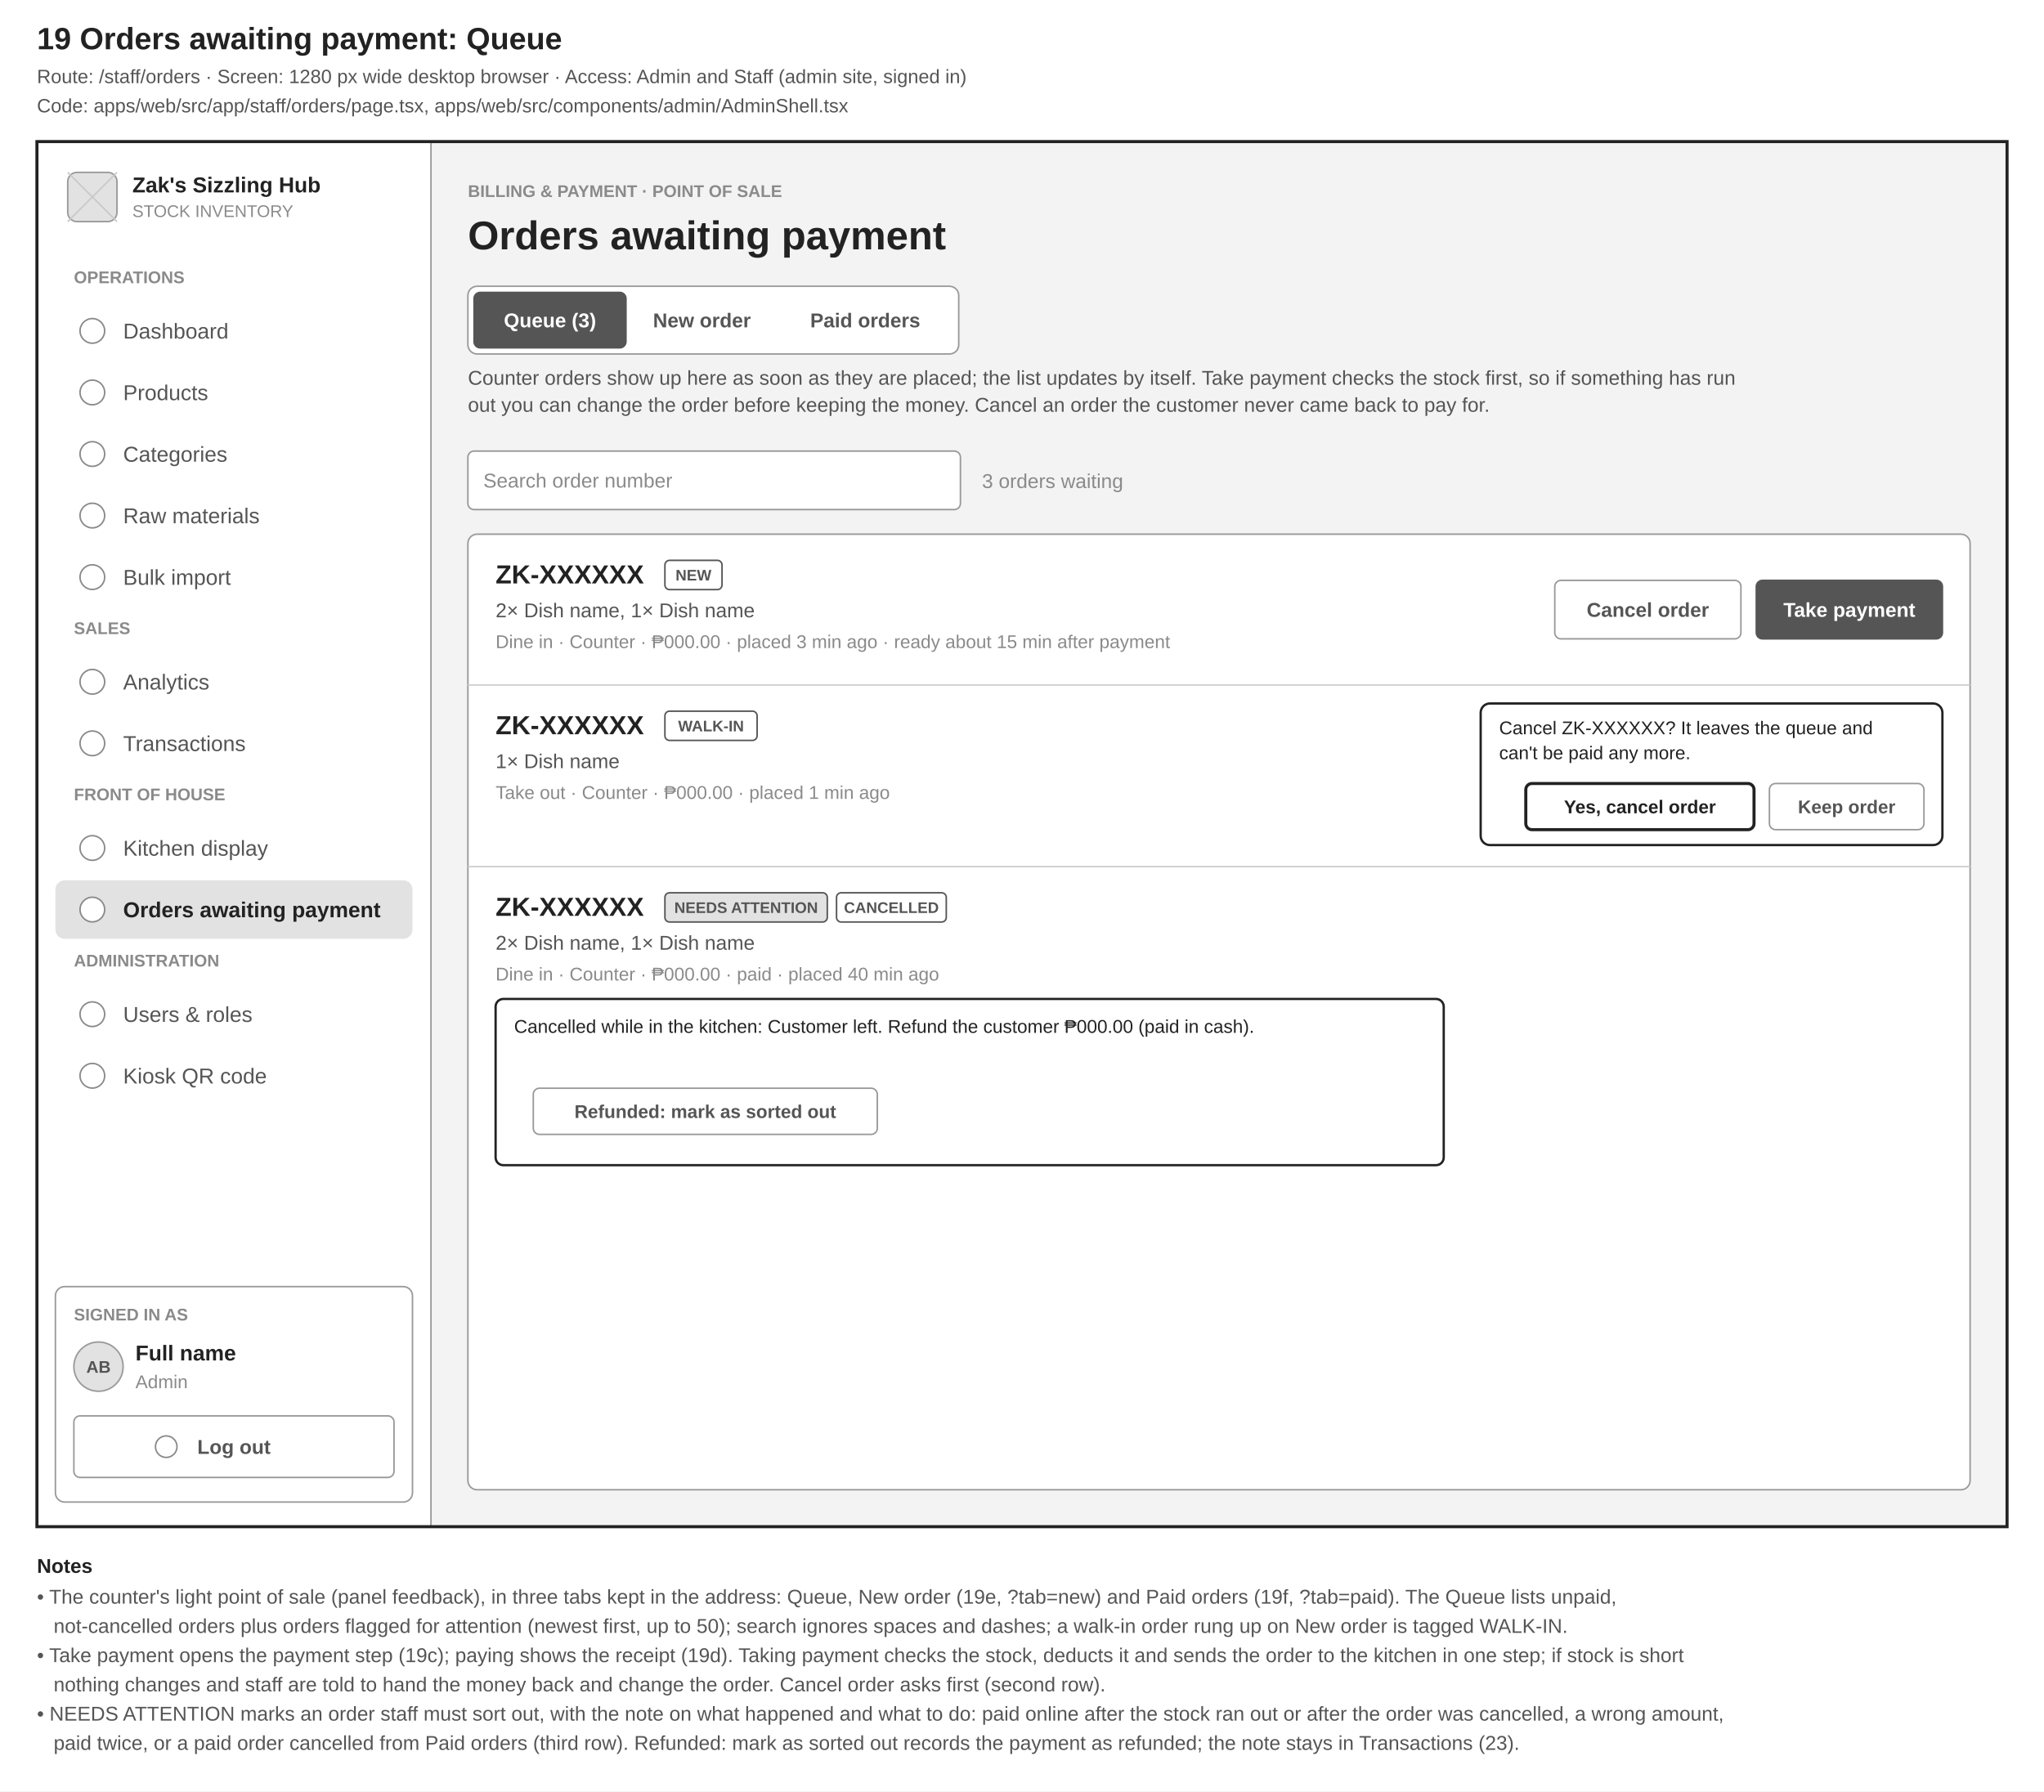
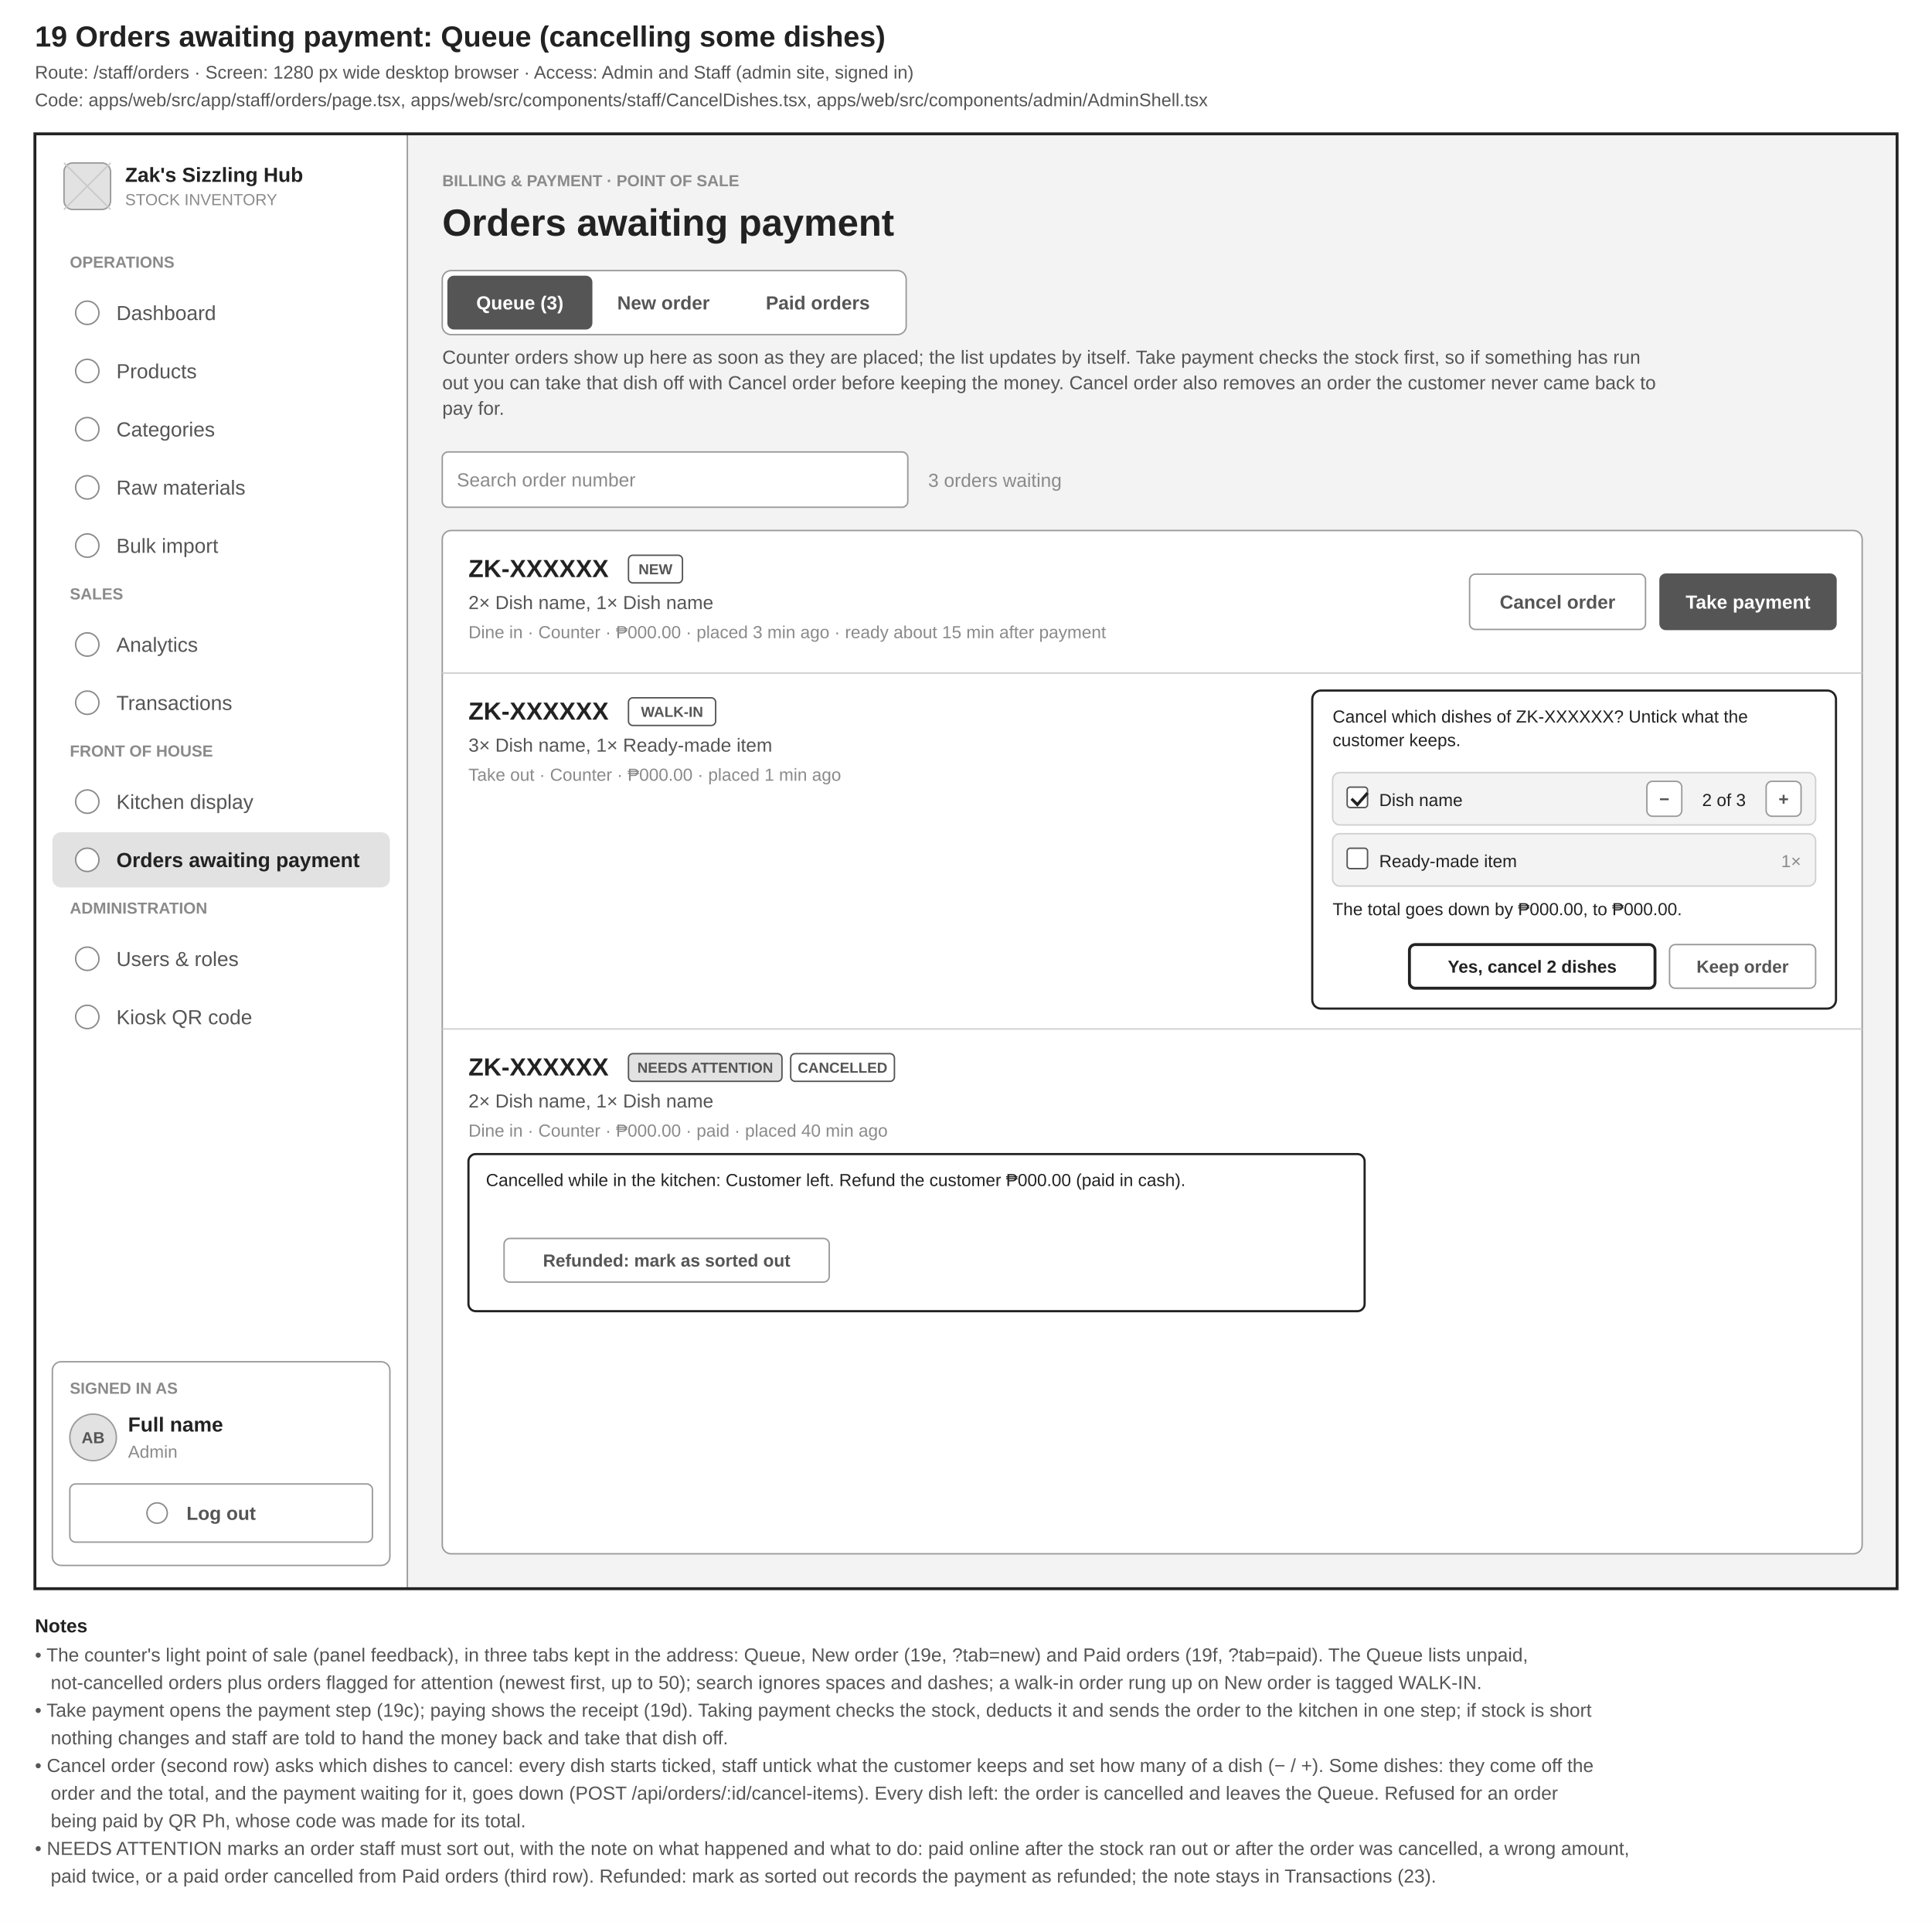
- <svg xmlns="http://www.w3.org/2000/svg" width="1328" height="1164" viewBox="0 0 1328 1164">
-   <rect x="0" y="0" width="1328" height="1164" fill="#ffffff" />
-   <text x="24" y="32" font-family="Arial, Helvetica, sans-serif" font-size="20" font-weight="700" fill="#222222">19  Orders awaiting payment: Queue</text>
+ <svg xmlns="http://www.w3.org/2000/svg" width="1328" height="1321" viewBox="0 0 1328 1321">
+   <rect x="0" y="0" width="1328" height="1321" fill="#ffffff" />
+   <text x="24" y="32" font-family="Arial, Helvetica, sans-serif" font-size="20" font-weight="700" fill="#222222">19  Orders awaiting payment: Queue (cancelling some dishes)</text>
  <text x="24" y="54" font-family="Arial, Helvetica, sans-serif" font-size="12.5" fill="#555555">Route: /staff/orders   ·   Screen: 1280 px wide desktop browser   ·   Access: Admin and Staff (admin site, signed in)</text>
-   <text x="24" y="73" font-family="Arial, Helvetica, sans-serif" font-size="12.5" fill="#555555">Code: apps/web/src/app/staff/orders/page.tsx, apps/web/src/components/admin/AdminShell.tsx</text>
-   <text x="24" y="1022" font-family="Arial, Helvetica, sans-serif" font-size="13" font-weight="700" fill="#222222">Notes</text>
-   <text x="24" y="1042" font-family="Arial, Helvetica, sans-serif" font-size="13" fill="#555555" xml:space="preserve">• The counter's light point of sale (panel feedback), in three tabs kept in the address: Queue, New order (19e, ?tab=new) and Paid orders (19f, ?tab=paid). The Queue lists unpaid,</text>
-   <text x="24" y="1061" font-family="Arial, Helvetica, sans-serif" font-size="13" fill="#555555" xml:space="preserve">   not-cancelled orders plus orders flagged for attention (newest first, up to 50); search ignores spaces and dashes; a walk-in order rung up on New order is tagged WALK-IN.</text>
-   <text x="24" y="1080" font-family="Arial, Helvetica, sans-serif" font-size="13" fill="#555555" xml:space="preserve">• Take payment opens the payment step (19c); paying shows the receipt (19d). Taking payment checks the stock, deducts it and sends the order to the kitchen in one step; if stock is short</text>
-   <text x="24" y="1099" font-family="Arial, Helvetica, sans-serif" font-size="13" fill="#555555" xml:space="preserve">   nothing changes and staff are told to hand the money back and change the order. Cancel order asks first (second row).</text>
-   <text x="24" y="1118" font-family="Arial, Helvetica, sans-serif" font-size="13" fill="#555555" xml:space="preserve">• NEEDS ATTENTION marks an order staff must sort out, with the note on what happened and what to do: paid online after the stock ran out or after the order was cancelled, a wrong amount,</text>
-   <text x="24" y="1137" font-family="Arial, Helvetica, sans-serif" font-size="13" fill="#555555" xml:space="preserve">   paid twice, or a paid order cancelled from Paid orders (third row). Refunded: mark as sorted out records the payment as refunded; the note stays in Transactions (23).</text>
+   <text x="24" y="73" font-family="Arial, Helvetica, sans-serif" font-size="12.5" fill="#555555">Code: apps/web/src/app/staff/orders/page.tsx, apps/web/src/components/staff/CancelDishes.tsx, apps/web/src/components/admin/AdminShell.tsx</text>
+   <text x="24" y="1122" font-family="Arial, Helvetica, sans-serif" font-size="13" font-weight="700" fill="#222222">Notes</text>
+   <text x="24" y="1142" font-family="Arial, Helvetica, sans-serif" font-size="13" fill="#555555" xml:space="preserve">• The counter's light point of sale (panel feedback), in three tabs kept in the address: Queue, New order (19e, ?tab=new) and Paid orders (19f, ?tab=paid). The Queue lists unpaid,</text>
+   <text x="24" y="1161" font-family="Arial, Helvetica, sans-serif" font-size="13" fill="#555555" xml:space="preserve">   not-cancelled orders plus orders flagged for attention (newest first, up to 50); search ignores spaces and dashes; a walk-in order rung up on New order is tagged WALK-IN.</text>
+   <text x="24" y="1180" font-family="Arial, Helvetica, sans-serif" font-size="13" fill="#555555" xml:space="preserve">• Take payment opens the payment step (19c); paying shows the receipt (19d). Taking payment checks the stock, deducts it and sends the order to the kitchen in one step; if stock is short</text>
+   <text x="24" y="1199" font-family="Arial, Helvetica, sans-serif" font-size="13" fill="#555555" xml:space="preserve">   nothing changes and staff are told to hand the money back and take that dish off.</text>
+   <text x="24" y="1218" font-family="Arial, Helvetica, sans-serif" font-size="13" fill="#555555" xml:space="preserve">• Cancel order (second row) asks which dishes to cancel: every dish starts ticked, staff untick what the customer keeps and set how many of a dish (− / +). Some dishes: they come off the</text>
+   <text x="24" y="1237" font-family="Arial, Helvetica, sans-serif" font-size="13" fill="#555555" xml:space="preserve">   order and the total, and the payment waiting for it, goes down (POST /api/orders/:id/cancel-items). Every dish left: the order is cancelled and leaves the Queue. Refused for an order</text>
+   <text x="24" y="1256" font-family="Arial, Helvetica, sans-serif" font-size="13" fill="#555555" xml:space="preserve">   being paid by QR Ph, whose code was made for its total.</text>
+   <text x="24" y="1275" font-family="Arial, Helvetica, sans-serif" font-size="13" fill="#555555" xml:space="preserve">• NEEDS ATTENTION marks an order staff must sort out, with the note on what happened and what to do: paid online after the stock ran out or after the order was cancelled, a wrong amount,</text>
+   <text x="24" y="1294" font-family="Arial, Helvetica, sans-serif" font-size="13" fill="#555555" xml:space="preserve">   paid twice, or a paid order cancelled from Paid orders (third row). Refunded: mark as sorted out records the payment as refunded; the note stays in Transactions (23).</text>
  <g transform="translate(24,92)">
    <clipPath id="frame">
-       <rect x="0" y="0" width="1280" height="900" />
+       <rect x="0" y="0" width="1280" height="1000" />
    </clipPath>
    <g clip-path="url(#frame)">
-       <rect x="0" y="0" width="1280" height="900" fill="#ffffff" />
-       <rect x="0" y="0" width="1280" height="900" rx="0" fill="#f3f3f3" stroke="none" />
-       <rect x="0" y="0" width="256" height="900" rx="0" fill="#ffffff" stroke="none" />
-       <line x1="256" y1="0" x2="256" y2="900" stroke="#9a9a9a" stroke-width="1" />
+       <rect x="0" y="0" width="1280" height="1000" fill="#ffffff" />
+       <rect x="0" y="0" width="1280" height="1000" rx="0" fill="#f3f3f3" stroke="none" />
+       <rect x="0" y="0" width="256" height="1000" rx="0" fill="#ffffff" stroke="none" />
+       <line x1="256" y1="0" x2="256" y2="1000" stroke="#9a9a9a" stroke-width="1" />
      <rect x="20" y="20" width="32" height="32" rx="6" fill="#e2e2e2" stroke="#9a9a9a" stroke-width="1" />
      <line x1="20" y1="20" x2="52" y2="52" stroke="#c9c9c9" stroke-width="1" />
      <line x1="52" y1="20" x2="20" y2="52" stroke="#c9c9c9" stroke-width="1" />
      <text x="62" y="33" font-family="Arial, Helvetica, sans-serif" font-size="14" font-weight="700" text-anchor="start" fill="#222222">Zak's Sizzling Hub</text>
      <text x="62" y="49" font-family="Arial, Helvetica, sans-serif" font-size="11" font-weight="400" text-anchor="start" fill="#8a8a8a">STOCK INVENTORY</text>
      <text x="24" y="92" font-family="Arial, Helvetica, sans-serif" font-size="11" font-weight="700" text-anchor="start" fill="#8a8a8a">OPERATIONS</text>
      <circle cx="36" cy="123" r="8" fill="#ffffff" stroke="#8a8a8a" stroke-width="1" />
      <text x="56" y="128" font-family="Arial, Helvetica, sans-serif" font-size="14" font-weight="400" text-anchor="start" fill="#555555">Dashboard</text>
      <circle cx="36" cy="163" r="8" fill="#ffffff" stroke="#8a8a8a" stroke-width="1" />
      <text x="56" y="168" font-family="Arial, Helvetica, sans-serif" font-size="14" font-weight="400" text-anchor="start" fill="#555555">Products</text>
      <circle cx="36" cy="203" r="8" fill="#ffffff" stroke="#8a8a8a" stroke-width="1" />
      <text x="56" y="208" font-family="Arial, Helvetica, sans-serif" font-size="14" font-weight="400" text-anchor="start" fill="#555555">Categories</text>
      <circle cx="36" cy="243" r="8" fill="#ffffff" stroke="#8a8a8a" stroke-width="1" />
      <text x="56" y="248" font-family="Arial, Helvetica, sans-serif" font-size="14" font-weight="400" text-anchor="start" fill="#555555">Raw materials</text>
      <circle cx="36" cy="283" r="8" fill="#ffffff" stroke="#8a8a8a" stroke-width="1" />
      <text x="56" y="288" font-family="Arial, Helvetica, sans-serif" font-size="14" font-weight="400" text-anchor="start" fill="#555555">Bulk import</text>
      <text x="24" y="320" font-family="Arial, Helvetica, sans-serif" font-size="11" font-weight="700" text-anchor="start" fill="#8a8a8a">SALES</text>
      <circle cx="36" cy="351" r="8" fill="#ffffff" stroke="#8a8a8a" stroke-width="1" />
      <text x="56" y="356" font-family="Arial, Helvetica, sans-serif" font-size="14" font-weight="400" text-anchor="start" fill="#555555">Analytics</text>
      <circle cx="36" cy="391" r="8" fill="#ffffff" stroke="#8a8a8a" stroke-width="1" />
      <text x="56" y="396" font-family="Arial, Helvetica, sans-serif" font-size="14" font-weight="400" text-anchor="start" fill="#555555">Transactions</text>
      <text x="24" y="428" font-family="Arial, Helvetica, sans-serif" font-size="11" font-weight="700" text-anchor="start" fill="#8a8a8a">FRONT OF HOUSE</text>
      <circle cx="36" cy="459" r="8" fill="#ffffff" stroke="#8a8a8a" stroke-width="1" />
      <text x="56" y="464" font-family="Arial, Helvetica, sans-serif" font-size="14" font-weight="400" text-anchor="start" fill="#555555">Kitchen display</text>
      <rect x="12" y="480" width="232" height="38" rx="6" fill="#e2e2e2" stroke="none" />
      <circle cx="36" cy="499" r="8" fill="#ffffff" stroke="#8a8a8a" stroke-width="1" />
      <text x="56" y="504" font-family="Arial, Helvetica, sans-serif" font-size="14" font-weight="700" text-anchor="start" fill="#222222">Orders awaiting payment</text>
      <text x="24" y="536" font-family="Arial, Helvetica, sans-serif" font-size="11" font-weight="700" text-anchor="start" fill="#8a8a8a">ADMINISTRATION</text>
      <circle cx="36" cy="567" r="8" fill="#ffffff" stroke="#8a8a8a" stroke-width="1" />
      <text x="56" y="572" font-family="Arial, Helvetica, sans-serif" font-size="14" font-weight="400" text-anchor="start" fill="#555555">Users &amp; roles</text>
      <circle cx="36" cy="607" r="8" fill="#ffffff" stroke="#8a8a8a" stroke-width="1" />
      <text x="56" y="612" font-family="Arial, Helvetica, sans-serif" font-size="14" font-weight="400" text-anchor="start" fill="#555555">Kiosk QR code</text>
-       <rect x="12" y="744" width="232" height="140" rx="6" fill="#ffffff" stroke="#9a9a9a" stroke-width="1" />
-       <text x="24" y="766" font-family="Arial, Helvetica, sans-serif" font-size="11" font-weight="700" text-anchor="start" fill="#8a8a8a">SIGNED IN AS</text>
-       <circle cx="40" cy="796" r="16" fill="#e2e2e2" stroke="#9a9a9a" stroke-width="1" />
-       <text x="40" y="800" font-family="Arial, Helvetica, sans-serif" font-size="11" font-weight="700" text-anchor="middle" fill="#555555">AB</text>
-       <text x="64" y="792" font-family="Arial, Helvetica, sans-serif" font-size="14" font-weight="700" text-anchor="start" fill="#222222">Full name</text>
-       <text x="64" y="810" font-family="Arial, Helvetica, sans-serif" font-size="12" font-weight="400" text-anchor="start" fill="#8a8a8a">Admin</text>
-       <rect x="24" y="828" width="208" height="40" rx="4" fill="#ffffff" stroke="#9a9a9a" stroke-width="1" />
-       <text x="128.0" y="852.68" font-family="Arial, Helvetica, sans-serif" font-size="13" font-weight="700" text-anchor="middle" fill="#555555">Log out</text>
-       <circle cx="84" cy="848" r="7" fill="#ffffff" stroke="#8a8a8a" stroke-width="1" />
+       <rect x="12" y="844" width="232" height="140" rx="6" fill="#ffffff" stroke="#9a9a9a" stroke-width="1" />
+       <text x="24" y="866" font-family="Arial, Helvetica, sans-serif" font-size="11" font-weight="700" text-anchor="start" fill="#8a8a8a">SIGNED IN AS</text>
+       <circle cx="40" cy="896" r="16" fill="#e2e2e2" stroke="#9a9a9a" stroke-width="1" />
+       <text x="40" y="900" font-family="Arial, Helvetica, sans-serif" font-size="11" font-weight="700" text-anchor="middle" fill="#555555">AB</text>
+       <text x="64" y="892" font-family="Arial, Helvetica, sans-serif" font-size="14" font-weight="700" text-anchor="start" fill="#222222">Full name</text>
+       <text x="64" y="910" font-family="Arial, Helvetica, sans-serif" font-size="12" font-weight="400" text-anchor="start" fill="#8a8a8a">Admin</text>
+       <rect x="24" y="928" width="208" height="40" rx="4" fill="#ffffff" stroke="#9a9a9a" stroke-width="1" />
+       <text x="128.0" y="952.68" font-family="Arial, Helvetica, sans-serif" font-size="13" font-weight="700" text-anchor="middle" fill="#555555">Log out</text>
+       <circle cx="84" cy="948" r="7" fill="#ffffff" stroke="#8a8a8a" stroke-width="1" />
      <text x="280" y="36" font-family="Arial, Helvetica, sans-serif" font-size="11" font-weight="700" text-anchor="start" fill="#8a8a8a">BILLING &amp; PAYMENT · POINT OF SALE</text>
      <text x="280" y="70" font-family="Arial, Helvetica, sans-serif" font-size="26" font-weight="700" text-anchor="start" fill="#222222">Orders awaiting payment</text>
      <rect x="280" y="94" width="318.89" height="44" rx="6" fill="#ffffff" stroke="#9a9a9a" stroke-width="1" />
      <rect x="284" y="98" width="98.69" height="36" rx="4" fill="#555555" stroke="#555555" stroke-width="1" />
      <text x="333.345" y="120.68" font-family="Arial, Helvetica, sans-serif" font-size="13" font-weight="700" text-anchor="middle" fill="#ffffff">Queue (3)</text>
      <text x="432.035" y="120.68" font-family="Arial, Helvetica, sans-serif" font-size="13" font-weight="700" text-anchor="middle" fill="#555555">New order</text>
      <text x="538.135" y="120.68" font-family="Arial, Helvetica, sans-serif" font-size="13" font-weight="700" text-anchor="middle" fill="#555555">Paid orders</text>
      <text x="280" y="158" font-family="Arial, Helvetica, sans-serif" font-size="13" font-weight="400" text-anchor="start" fill="#555555">Counter orders show up here as soon as they are placed; the list updates by itself. Take payment checks the stock first, so if something has run</text>
-       <text x="280" y="175.55" font-family="Arial, Helvetica, sans-serif" font-size="13" font-weight="400" text-anchor="start" fill="#555555">out you can change the order before keeping the money. Cancel an order the customer never came back to pay for.</text>
-       <rect x="280" y="201.1" width="320" height="38" rx="4" fill="#ffffff" stroke="#9a9a9a" stroke-width="1" />
-       <text x="290" y="224.78" font-family="Arial, Helvetica, sans-serif" font-size="13" font-weight="400" text-anchor="start" fill="#8a8a8a">Search order number</text>
-       <text x="614" y="225.1" font-family="Arial, Helvetica, sans-serif" font-size="13" font-weight="400" text-anchor="start" fill="#8a8a8a">3 orders waiting</text>
-       <rect x="280" y="255.1" width="976" height="620.9" rx="6" fill="#ffffff" stroke="#9a9a9a" stroke-width="1" />
-       <text x="298" y="287.1" font-family="Arial, Helvetica, sans-serif" font-size="17" font-weight="700" text-anchor="start" fill="#222222">ZK-XXXXXX</text>
-       <rect x="408" y="272.1" width="37.1" height="19" rx="3" fill="#ffffff" stroke="#555555" stroke-width="1" />
-       <text x="426.55" y="285.2" font-family="Arial, Helvetica, sans-serif" font-size="10" font-weight="700" text-anchor="middle" fill="#555555">NEW</text>
-       <text x="298" y="309.1" font-family="Arial, Helvetica, sans-serif" font-size="13" font-weight="400" text-anchor="start" fill="#555555">2× Dish name, 1× Dish name</text>
-       <text x="298" y="329.1" font-family="Arial, Helvetica, sans-serif" font-size="12" font-weight="400" text-anchor="start" fill="#8a8a8a">Dine in · Counter · ₱000.00 · placed 3 min ago · ready about 15 min after payment</text>
-       <rect x="1117.08" y="285.1" width="120.92" height="38" rx="4" fill="#555555" stroke="#555555" stroke-width="1" />
-       <text x="1177.54" y="308.78" font-family="Arial, Helvetica, sans-serif" font-size="13" font-weight="700" text-anchor="middle" fill="#ffffff">Take payment</text>
-       <rect x="986.16" y="285.1" width="120.92" height="38" rx="4" fill="#ffffff" stroke="#9a9a9a" stroke-width="1" />
-       <text x="1046.62" y="308.78" font-family="Arial, Helvetica, sans-serif" font-size="13" font-weight="700" text-anchor="middle" fill="#555555">Cancel order</text>
-       <line x1="280" y1="353.1" x2="1256" y2="353.1" stroke="#cfcfcf" stroke-width="1" />
-       <text x="298" y="385.1" font-family="Arial, Helvetica, sans-serif" font-size="17" font-weight="700" text-anchor="start" fill="#222222">ZK-XXXXXX</text>
-       <rect x="408" y="370.1" width="59.9" height="19" rx="3" fill="#ffffff" stroke="#555555" stroke-width="1" />
-       <text x="437.95" y="383.2" font-family="Arial, Helvetica, sans-serif" font-size="10" font-weight="700" text-anchor="middle" fill="#555555">WALK-IN</text>
-       <text x="298" y="407.1" font-family="Arial, Helvetica, sans-serif" font-size="13" font-weight="400" text-anchor="start" fill="#555555">1× Dish name</text>
-       <text x="298" y="427.1" font-family="Arial, Helvetica, sans-serif" font-size="12" font-weight="400" text-anchor="start" fill="#8a8a8a">Take out · Counter · ₱000.00 · placed 1 min ago</text>
-       <rect x="938" y="365.1" width="300" height="92" rx="6" fill="#ffffff" stroke="#222222" stroke-width="1.5" />
-       <text x="950" y="385.1" font-family="Arial, Helvetica, sans-serif" font-size="12" font-weight="400" text-anchor="start" fill="#222222">Cancel ZK-XXXXXX? It leaves the queue and</text>
-       <text x="950" y="401.3" font-family="Arial, Helvetica, sans-serif" font-size="12" font-weight="400" text-anchor="start" fill="#222222">can't be paid any more.</text>
-       <rect x="1125.6" y="417.1" width="100.4" height="30" rx="4" fill="#ffffff" stroke="#9a9a9a" stroke-width="1" />
-       <text x="1175.8" y="436.42" font-family="Arial, Helvetica, sans-serif" font-size="12" font-weight="700" text-anchor="middle" fill="#555555">Keep order</text>
-       <rect x="967.32" y="417.1" width="148.28" height="30" rx="4" fill="#ffffff" stroke="#222222" stroke-width="2" />
-       <text x="1041.46" y="436.42" font-family="Arial, Helvetica, sans-serif" font-size="12" font-weight="700" text-anchor="middle" fill="#222222">Yes, cancel order</text>
-       <line x1="280" y1="471.1" x2="1256" y2="471.1" stroke="#cfcfcf" stroke-width="1" />
-       <text x="298" y="503.1" font-family="Arial, Helvetica, sans-serif" font-size="17" font-weight="700" text-anchor="start" fill="#222222">ZK-XXXXXX</text>
-       <rect x="408" y="488.1" width="105.5" height="19" rx="3" fill="#e2e2e2" stroke="#555555" stroke-width="1" />
-       <text x="460.75" y="501.2" font-family="Arial, Helvetica, sans-serif" font-size="10" font-weight="700" text-anchor="middle" fill="#555555">NEEDS ATTENTION</text>
-       <rect x="519.5" y="488.1" width="71.3" height="19" rx="3" fill="#ffffff" stroke="#555555" stroke-width="1" />
-       <text x="555.15" y="501.2" font-family="Arial, Helvetica, sans-serif" font-size="10" font-weight="700" text-anchor="middle" fill="#555555">CANCELLED</text>
-       <text x="298" y="525.1" font-family="Arial, Helvetica, sans-serif" font-size="13" font-weight="400" text-anchor="start" fill="#555555">2× Dish name, 1× Dish name</text>
-       <text x="298" y="545.1" font-family="Arial, Helvetica, sans-serif" font-size="12" font-weight="400" text-anchor="start" fill="#8a8a8a">Dine in · Counter · ₱000.00 · paid · placed 40 min ago</text>
-       <rect x="298" y="557.1" width="616" height="108" rx="5" fill="#ffffff" stroke="#222222" stroke-width="1.5" />
-       <text x="310" y="579.1" font-family="Arial, Helvetica, sans-serif" font-size="12" font-weight="400" text-anchor="start" fill="#222222">Cancelled while in the kitchen: Customer left. Refund the customer ₱000.00 (paid in cash).</text>
-       <rect x="322.48" y="615.1" width="223.52" height="30" rx="4" fill="#ffffff" stroke="#9a9a9a" stroke-width="1" />
-       <text x="434.24" y="634.42" font-family="Arial, Helvetica, sans-serif" font-size="12" font-weight="700" text-anchor="middle" fill="#555555">Refunded: mark as sorted out</text>
+       <text x="280" y="175.55" font-family="Arial, Helvetica, sans-serif" font-size="13" font-weight="400" text-anchor="start" fill="#555555">out you can take that dish off with Cancel order before keeping the money. Cancel order also removes an order the customer never came back to</text>
+       <text x="280" y="193.1" font-family="Arial, Helvetica, sans-serif" font-size="13" font-weight="400" text-anchor="start" fill="#555555">pay for.</text>
+       <rect x="280" y="218.65" width="320" height="38" rx="4" fill="#ffffff" stroke="#9a9a9a" stroke-width="1" />
+       <text x="290" y="242.33" font-family="Arial, Helvetica, sans-serif" font-size="13" font-weight="400" text-anchor="start" fill="#8a8a8a">Search order number</text>
+       <text x="614" y="242.65" font-family="Arial, Helvetica, sans-serif" font-size="13" font-weight="400" text-anchor="start" fill="#8a8a8a">3 orders waiting</text>
+       <rect x="280" y="272.65" width="976" height="703.35" rx="6" fill="#ffffff" stroke="#9a9a9a" stroke-width="1" />
+       <text x="298" y="304.65" font-family="Arial, Helvetica, sans-serif" font-size="17" font-weight="700" text-anchor="start" fill="#222222">ZK-XXXXXX</text>
+       <rect x="408" y="289.65" width="37.1" height="19" rx="3" fill="#ffffff" stroke="#555555" stroke-width="1" />
+       <text x="426.55" y="302.75" font-family="Arial, Helvetica, sans-serif" font-size="10" font-weight="700" text-anchor="middle" fill="#555555">NEW</text>
+       <text x="298" y="326.65" font-family="Arial, Helvetica, sans-serif" font-size="13" font-weight="400" text-anchor="start" fill="#555555">2× Dish name, 1× Dish name</text>
+       <text x="298" y="346.65" font-family="Arial, Helvetica, sans-serif" font-size="12" font-weight="400" text-anchor="start" fill="#8a8a8a">Dine in · Counter · ₱000.00 · placed 3 min ago · ready about 15 min after payment</text>
+       <rect x="1117.08" y="302.65" width="120.92" height="38" rx="4" fill="#555555" stroke="#555555" stroke-width="1" />
+       <text x="1177.54" y="326.33" font-family="Arial, Helvetica, sans-serif" font-size="13" font-weight="700" text-anchor="middle" fill="#ffffff">Take payment</text>
+       <rect x="986.16" y="302.65" width="120.92" height="38" rx="4" fill="#ffffff" stroke="#9a9a9a" stroke-width="1" />
+       <text x="1046.62" y="326.33" font-family="Arial, Helvetica, sans-serif" font-size="13" font-weight="700" text-anchor="middle" fill="#555555">Cancel order</text>
+       <line x1="280" y1="370.65" x2="1256" y2="370.65" stroke="#cfcfcf" stroke-width="1" />
+       <text x="298" y="402.65" font-family="Arial, Helvetica, sans-serif" font-size="17" font-weight="700" text-anchor="start" fill="#222222">ZK-XXXXXX</text>
+       <rect x="408" y="387.65" width="59.9" height="19" rx="3" fill="#ffffff" stroke="#555555" stroke-width="1" />
+       <text x="437.95" y="400.75" font-family="Arial, Helvetica, sans-serif" font-size="10" font-weight="700" text-anchor="middle" fill="#555555">WALK-IN</text>
+       <text x="298" y="424.65" font-family="Arial, Helvetica, sans-serif" font-size="13" font-weight="400" text-anchor="start" fill="#555555">3× Dish name, 1× Ready-made item</text>
+       <text x="298" y="444.65" font-family="Arial, Helvetica, sans-serif" font-size="12" font-weight="400" text-anchor="start" fill="#8a8a8a">Take out · Counter · ₱000.00 · placed 1 min ago</text>
+       <text x="892" y="404.65" font-family="Arial, Helvetica, sans-serif" font-size="12" font-weight="400" text-anchor="start" fill="#222222">Cancel which dishes of ZK-XXXXXX? Untick what the</text>
+       <text x="892" y="420.85" font-family="Arial, Helvetica, sans-serif" font-size="12" font-weight="400" text-anchor="start" fill="#222222">customer keeps.</text>
+       <rect x="892" y="439.05" width="332" height="36" rx="5" fill="#f3f3f3" stroke="#cfcfcf" stroke-width="1" />
+       <rect x="902" y="449.05" width="14" height="14" rx="2" fill="#ffffff" stroke="#555555" stroke-width="1" />
+       <path d="M905 457.05 l4 4 l7 -8" fill="none" stroke="#222222" stroke-width="2" />
+       <text x="924" y="462.05" font-family="Arial, Helvetica, sans-serif" font-size="12" font-weight="400" text-anchor="start" fill="#222222">Dish name</text>
+       <rect x="1108" y="445.05" width="24" height="24" rx="4" fill="#ffffff" stroke="#9a9a9a" stroke-width="1" />
+       <text x="1120.0" y="461.37" font-family="Arial, Helvetica, sans-serif" font-size="12" font-weight="700" text-anchor="middle" fill="#555555">−</text>
+       <text x="1161" y="462.05" font-family="Arial, Helvetica, sans-serif" font-size="12" font-weight="400" text-anchor="middle" fill="#222222">2 of 3</text>
+       <rect x="1190" y="445.05" width="24" height="24" rx="4" fill="#ffffff" stroke="#9a9a9a" stroke-width="1" />
+       <text x="1202.0" y="461.37" font-family="Arial, Helvetica, sans-serif" font-size="12" font-weight="700" text-anchor="middle" fill="#555555">+</text>
+       <rect x="892" y="481.05" width="332" height="36" rx="5" fill="#f3f3f3" stroke="#cfcfcf" stroke-width="1" />
+       <rect x="902" y="491.05" width="14" height="14" rx="2" fill="#ffffff" stroke="#555555" stroke-width="1" />
+       <text x="924" y="504.05" font-family="Arial, Helvetica, sans-serif" font-size="12" font-weight="400" text-anchor="start" fill="#222222">Ready-made item</text>
+       <text x="1214" y="504.05" font-family="Arial, Helvetica, sans-serif" font-size="12" font-weight="400" text-anchor="end" fill="#8a8a8a">1×</text>
+       <text x="892" y="537.05" font-family="Arial, Helvetica, sans-serif" font-size="12" font-weight="400" text-anchor="start" fill="#222222">The total goes down by ₱000.00, to ₱000.00.</text>
+       <rect x="1123.6" y="557.25" width="100.4" height="30" rx="4" fill="#ffffff" stroke="#9a9a9a" stroke-width="1" />
+       <text x="1173.8" y="576.57" font-family="Arial, Helvetica, sans-serif" font-size="12" font-weight="700" text-anchor="middle" fill="#555555">Keep order</text>
+       <rect x="944.8" y="557.25" width="168.8" height="30" rx="4" fill="#ffffff" stroke="#222222" stroke-width="2" />
+       <text x="1029.2" y="576.57" font-family="Arial, Helvetica, sans-serif" font-size="12" font-weight="700" text-anchor="middle" fill="#222222">Yes, cancel 2 dishes</text>
+       <rect x="878" y="382.65" width="360" height="218.6" rx="6" fill="none" stroke="#222222" stroke-width="1.5" />
+       <line x1="280" y1="615.25" x2="1256" y2="615.25" stroke="#cfcfcf" stroke-width="1" />
+       <text x="298" y="647.25" font-family="Arial, Helvetica, sans-serif" font-size="17" font-weight="700" text-anchor="start" fill="#222222">ZK-XXXXXX</text>
+       <rect x="408" y="632.25" width="105.5" height="19" rx="3" fill="#e2e2e2" stroke="#555555" stroke-width="1" />
+       <text x="460.75" y="645.35" font-family="Arial, Helvetica, sans-serif" font-size="10" font-weight="700" text-anchor="middle" fill="#555555">NEEDS ATTENTION</text>
+       <rect x="519.5" y="632.25" width="71.3" height="19" rx="3" fill="#ffffff" stroke="#555555" stroke-width="1" />
+       <text x="555.15" y="645.35" font-family="Arial, Helvetica, sans-serif" font-size="10" font-weight="700" text-anchor="middle" fill="#555555">CANCELLED</text>
+       <text x="298" y="669.25" font-family="Arial, Helvetica, sans-serif" font-size="13" font-weight="400" text-anchor="start" fill="#555555">2× Dish name, 1× Dish name</text>
+       <text x="298" y="689.25" font-family="Arial, Helvetica, sans-serif" font-size="12" font-weight="400" text-anchor="start" fill="#8a8a8a">Dine in · Counter · ₱000.00 · paid · placed 40 min ago</text>
+       <rect x="298" y="701.25" width="616" height="108" rx="5" fill="#ffffff" stroke="#222222" stroke-width="1.5" />
+       <text x="310" y="723.25" font-family="Arial, Helvetica, sans-serif" font-size="12" font-weight="400" text-anchor="start" fill="#222222">Cancelled while in the kitchen: Customer left. Refund the customer ₱000.00 (paid in cash).</text>
+       <rect x="322.48" y="759.25" width="223.52" height="30" rx="4" fill="#ffffff" stroke="#9a9a9a" stroke-width="1" />
+       <text x="434.24" y="778.57" font-family="Arial, Helvetica, sans-serif" font-size="12" font-weight="700" text-anchor="middle" fill="#555555">Refunded: mark as sorted out</text>
    </g>
-     <rect x="0" y="0" width="1280" height="900" fill="none" stroke="#222222" stroke-width="2" />
+     <rect x="0" y="0" width="1280" height="1000" fill="none" stroke="#222222" stroke-width="2" />
  </g>
</svg>
